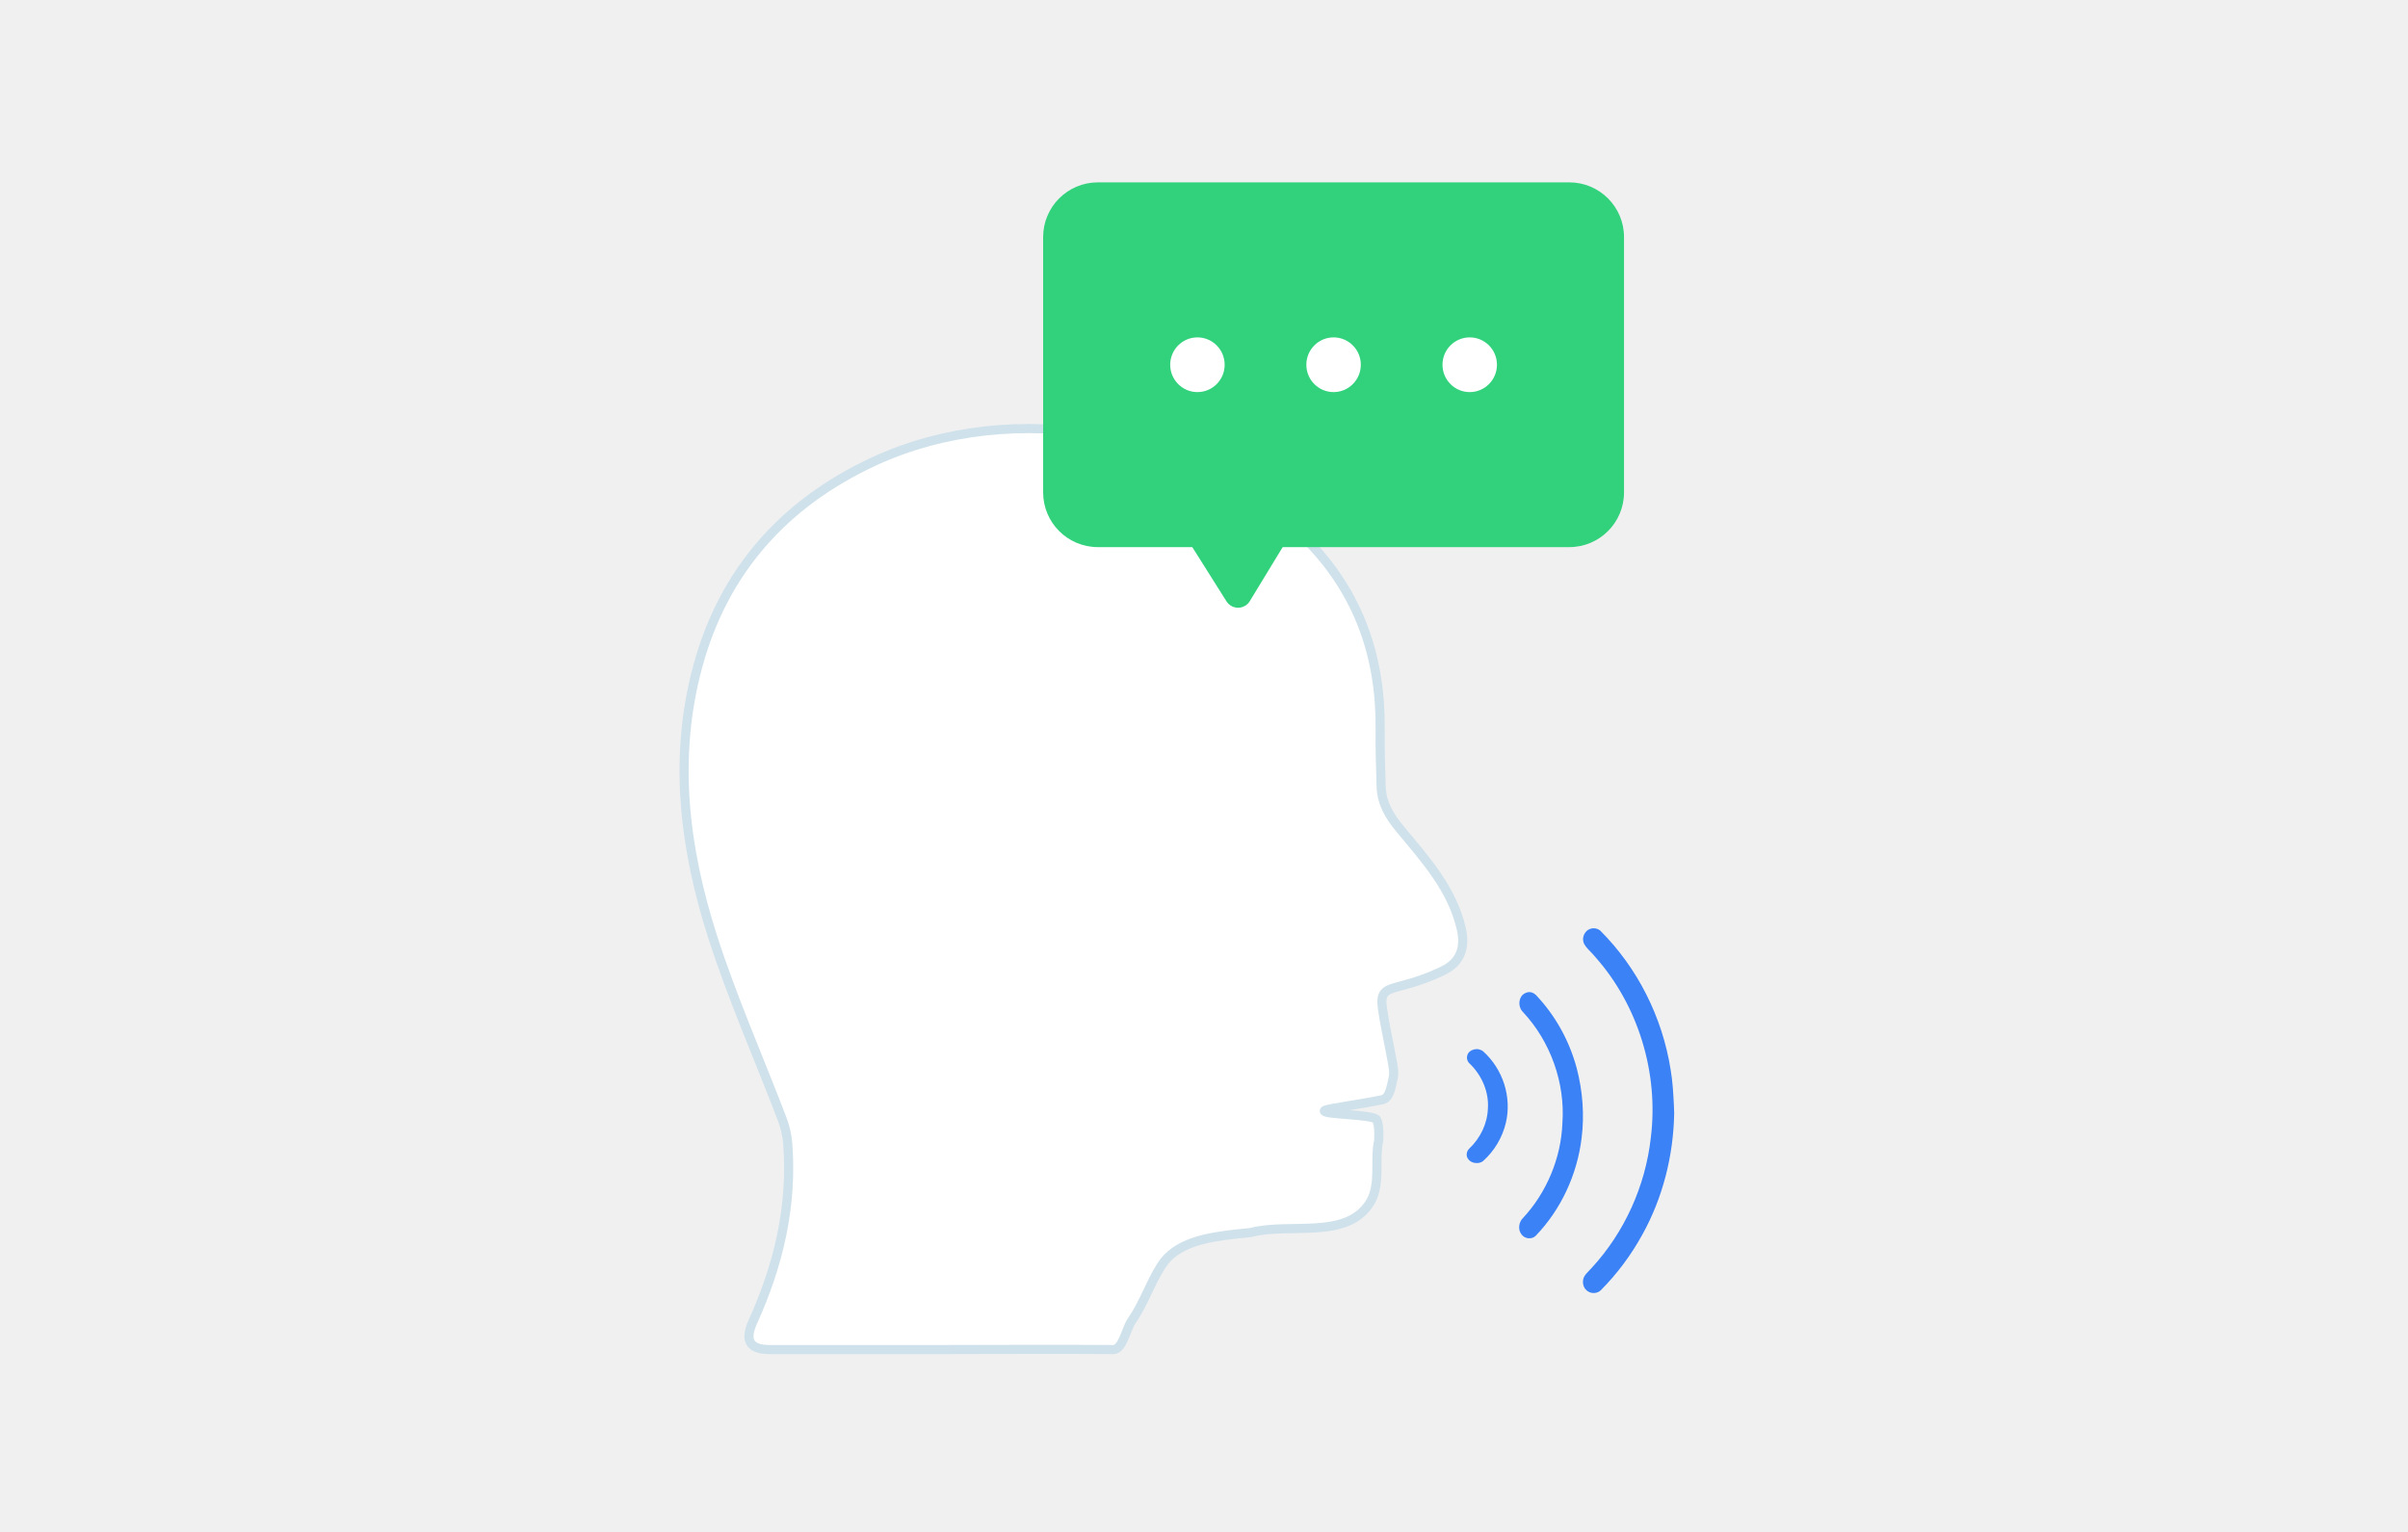
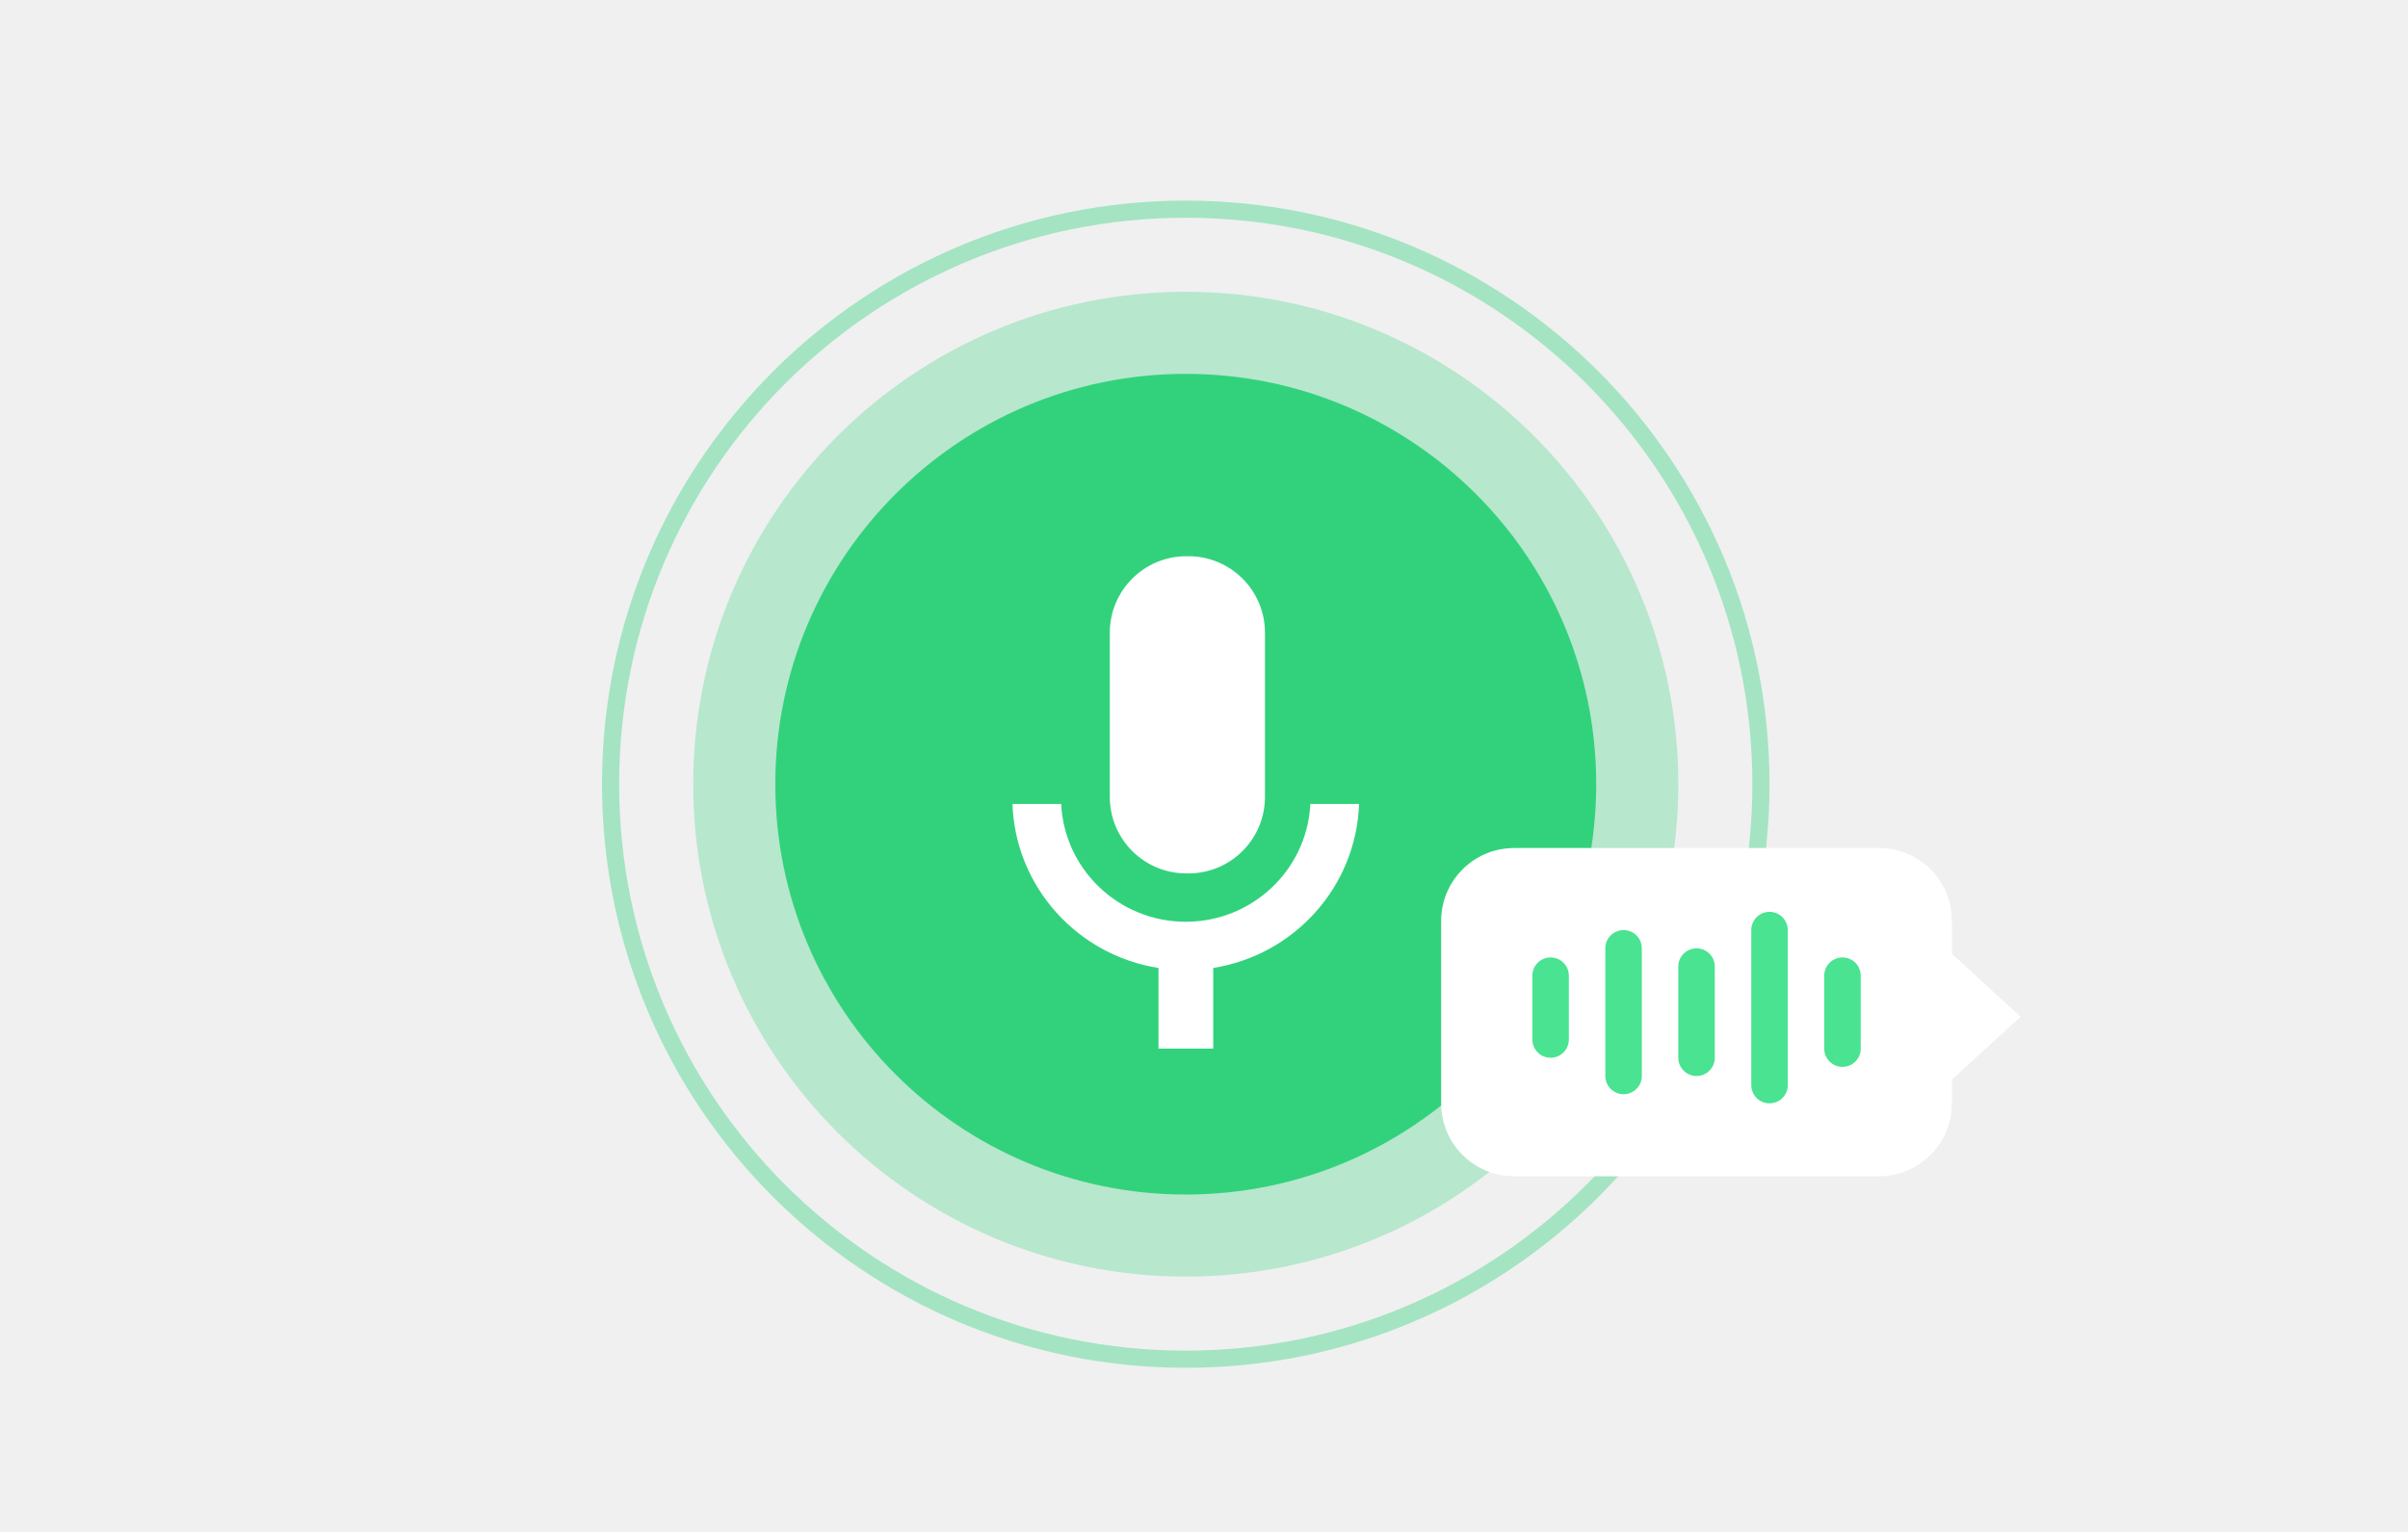
- <svg xmlns="http://www.w3.org/2000/svg" width="264px" height="168px" viewBox="0 0 264 168" version="1.1">
-   <g id="230811_수정" stroke="none" stroke-width="1" fill="none" fill-rule="evenodd">
-     <g id="230811_ws비디오감지개선" transform="translate(-16, -1344)">
-       <g id="오디오감지" transform="translate(16, 1290)">
-         <g id="img_img3" transform="translate(0, 54)">
-           <g id="Group-17" transform="translate(75, 20)">
-             <g id="Group-8" transform="translate(86, 82)" fill="#3B82F6" stroke="#3B82F6" stroke-width="0.4">
-               <path d="M13.699,39.601 C13.951,39.611 14.205,39.517 14.361,39.356 C16.146,37.559 17.672,35.511 18.902,33.263 C21.07,29.348 22.262,24.797 22.349,20.097 L22.319,19.249 C22.25,17.896 22.184,16.617 21.964,15.355 C21.063,9.612 18.347,4.242 14.31,0.209 C14.151,0.074 13.931,-0 13.715,-0 C13.607,-0 13.502,0.018 13.403,0.055 C12.953,0.206 12.668,0.763 12.782,1.212 C12.855,1.548 13.148,1.85 13.488,2.199 C13.686,2.404 13.884,2.609 14.058,2.826 C18.781,8.15 21.084,15.631 20.184,22.798 C19.589,28.141 17.268,33.255 13.652,37.182 L13.406,37.441 C13.133,37.724 12.897,37.968 12.811,38.201 C12.676,38.578 12.76,39.041 13.012,39.293 C13.202,39.499 13.437,39.596 13.699,39.601" id="Fill-1" />
-               <path d="M6.552,33.594 C6.811,33.626 7.057,33.55 7.217,33.392 C9.94,30.568 11.718,26.783 12.204,22.758 C12.509,20.308 12.325,17.701 11.674,15.216 C10.877,12.224 9.347,9.47 7.248,7.259 C7.167,7.175 7.052,7.1 6.919,7.047 L6.915,7.045 C6.84,7.015 6.758,7.001 6.674,7.001 C6.372,7.001 6.048,7.187 5.909,7.471 C5.675,7.904 5.765,8.496 6.081,8.812 C9.175,12.104 10.814,16.721 10.493,21.19 C10.349,25.038 8.746,28.897 6.097,31.736 C5.713,32.112 5.646,32.778 5.915,33.172 C6.123,33.512 6.429,33.578 6.552,33.594" id="Fill-4" />
-               <path d="M0.706,25.334 L0.707,25.335 C1.005,25.384 1.306,25.321 1.475,25.171 C2.669,24.099 3.53,22.65 3.898,21.095 C4.552,18.349 3.593,15.341 1.456,13.432 C1.416,13.396 1.303,13.334 1.13,13.282 C1.059,13.262 0.98,13.251 0.899,13.251 C0.569,13.251 0.234,13.421 0.12,13.646 C-0.034,13.922 0.016,14.256 0.236,14.468 C1.68,15.84 2.46,17.764 2.322,19.613 C2.258,21.272 1.485,22.918 0.205,24.123 C-0.009,24.332 -0.065,24.703 0.085,24.932 C0.215,25.156 0.422,25.287 0.706,25.334" id="Fill-6" />
-             </g>
-             <g id="Group-3" transform="translate(0, 27)" fill="#FFFFFF" stroke="#CFE1EB">
-               <path d="M76.423,39.273 C76.353,37.189 76.29,35.102 76.313,33.017 C76.402,25.033 73.966,18.036 68.314,12.271 C56.48,0.2 36.158,-3.546 20.732,3.643 C10.982,8.186 4.351,15.595 1.507,26.048 C-1.221,36.073 0.016,46.035 3.125,55.719 C5.304,62.509 8.213,69.064 10.758,75.739 C11.087,76.601 11.299,77.543 11.368,78.462 C11.878,85.292 10.354,91.735 7.552,97.921 C6.64,99.933 7.101,100.999 9.378,101.001 C15.682,101.001 21.702,100.999 28.03,101.001 C34.358,101.001 40.666,100.947 47.054,101.001 C48.074,101.008 48.475,98.733 49.032,97.921 C50.428,95.884 50.996,93.933 52.295,91.839 C53.9,89.253 57.368,88.699 60.284,88.359 C60.895,88.288 61.508,88.224 62.121,88.166 C66.459,87.031 72.705,89.042 75.245,84.808 C76.409,82.797 75.668,80.257 76.154,78.058 C76.185,77.313 76.199,76.507 75.952,75.825 C75.716,75.172 69.87,75.258 70.206,74.8 C70.369,74.579 74.08,74.125 76.554,73.602 C77.384,73.426 77.531,72.08 77.738,71.235 C77.9,70.572 77.7,69.8 77.576,69.092 C77.255,67.248 76.812,65.424 76.56,63.572 C76.332,61.889 76.768,61.594 78.413,61.169 C80.083,60.737 81.757,60.18 83.294,59.409 C85.129,58.489 85.671,56.906 85.212,54.883 C84.211,50.472 81.244,47.23 78.494,43.912 C77.317,42.492 76.484,41.09 76.423,39.273 Z" id="Fill-1" />
-             </g>
-             <g id="Group-14" transform="translate(39.3638, 0)">
-               <path d="M6,0 L57.685,0 C60.999,2.79460044e-16 63.685,2.686 63.685,6 L63.685,34 C63.685,37.314 60.999,40 57.685,40 L6,40 C2.686,40 1.29399067e-15,37.314 0,34 L0,6 C4.82366169e-16,2.686 2.686,1.4968968e-15 6,0 Z" id="Rectangle" fill="#32D27D" />
-               <ellipse id="Oval" fill="#FFFFFF" cx="16.916" cy="20" rx="2.985" ry="3" />
-               <ellipse id="Oval" fill="#FFFFFF" cx="31.843" cy="20" rx="2.985" ry="3" />
-               <ellipse id="Oval" fill="#FFFFFF" cx="46.769" cy="20" rx="2.985" ry="3" />
-               <path d="M11.941,33 L20.103,45.951 C20.545,46.652 21.471,46.862 22.172,46.42 C22.368,46.296 22.533,46.129 22.653,45.931 L30.521,33 L30.521,33 L11.941,33 Z" id="Path-3" fill="#32D27D" />
-             </g>
-           </g>
-           <g id="오디오감지" transform="translate(0, 0)" />
-         </g>
+ <svg xmlns="http://www.w3.org/2000/svg" width="264" height="168" viewBox="0 0 264 168">
+   <g fill="none" fill-rule="evenodd">
+     <g transform="translate(66 22)">
+       <circle cx="64" cy="64" r="63.06" stroke="#32D27D" stroke-width="1.88" opacity=".401" />
+       <circle cx="64" cy="64" r="54" fill="#32D27D" opacity=".3" />
+       <circle cx="64" cy="64" r="45" fill="#32D27D" />
+       <path fill="#FFF" d="M50.341 66.166c.348 7.193 6.33 12.92 13.659 12.92 7.255 0 13.191-5.613 13.647-12.705l.012-.215H83c-.316 9.112-7.133 16.584-15.987 17.984V93H61.01v-8.846C52.144 82.763 45.317 75.286 45 66.166h5.341zM64.296 39a8.388 8.388 0 0 1 8.387 8.388v18.01a8.388 8.388 0 0 1-8.387 8.387h-.235a8.388 8.388 0 0 1-8.388-8.387v-18.01A8.388 8.388 0 0 1 64.061 39h.235z" />
+     </g>
+     <g transform="translate(158 93)">
+       <rect width="56" height="36" fill="#FFF" rx="8" />
+       <path fill="#FFF" d="M39.48 18.5L51.5 7.48 63.52 18.5 51.5 29.52z" />
+       <g fill="#49E391" transform="translate(10 7)">
+         <rect width="4" height="18" x="8" y="2" rx="2" />
+         <rect width="4" height="14" x="16" y="4" rx="2" />
+         <rect width="4" height="11" y="5" rx="2" />
+         <rect width="4" height="12" x="32" y="5" rx="2" />
+         <rect width="4" height="21" x="24" rx="2" />
      </g>
    </g>
  </g>
</svg>
